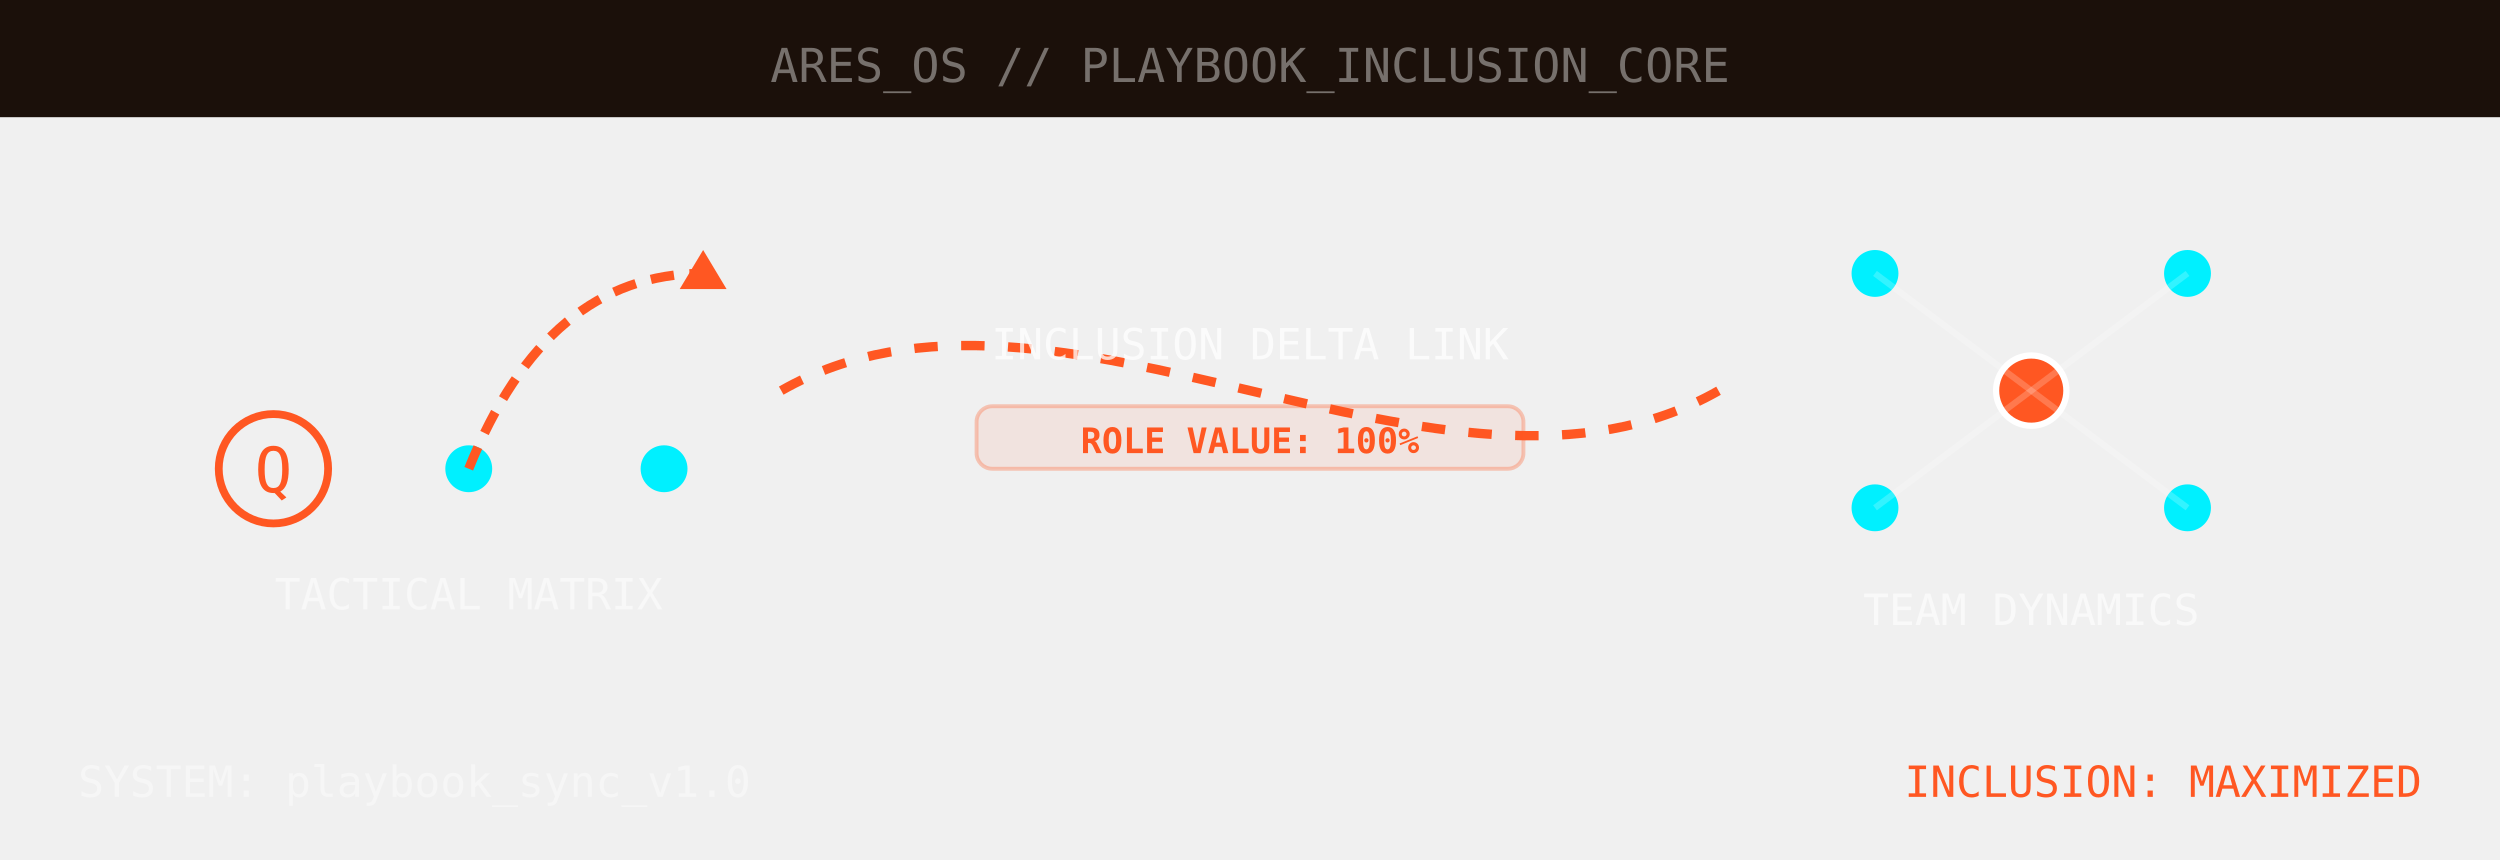
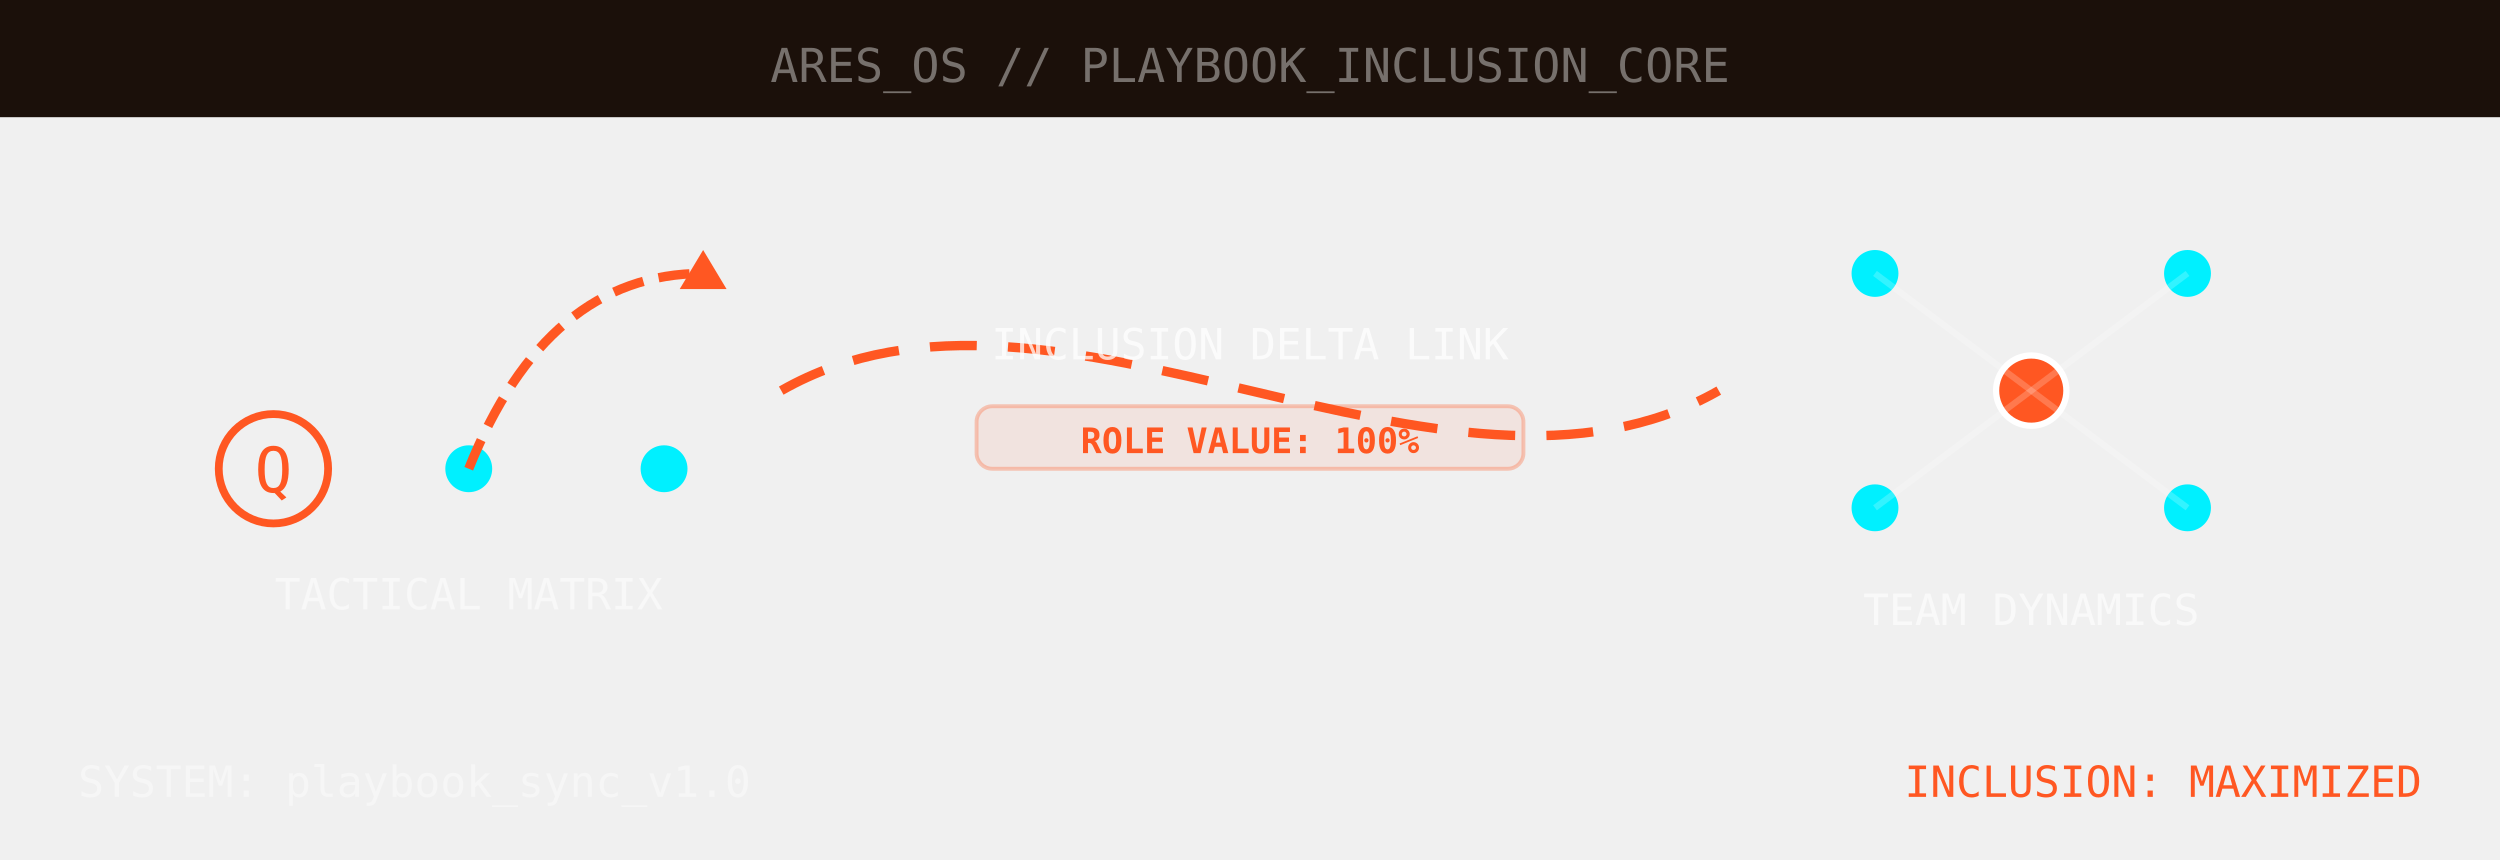
<svg xmlns="http://www.w3.org/2000/svg" viewBox="0 0 320 110" width="100%" height="110px" style="background:#0a0d17;border-radius:8px;border:1px solid rgba(255,87,34,0.22);box-shadow:inset 0 0 10px rgba(0,0,0,0.4)">
+   <style>
+     @keyframes arrowDash { from { stroke-dashoffset: 12; } to { stroke-dashoffset: 0; } }
+     @keyframes teamPulse { 0%, 100% { transform: scale(0.98); opacity: 0.8; } 50% { transform: scale(1.02); opacity: 1; } }
+     @keyframes shakePlay { 0%, 100% { transform: translate(0, 0); } 50% { transform: translate(0.5px, 0.5px); } }
+     .play-arrow { animation: arrowDash 0.8s linear infinite; }
+     .team-node { animation: teamPulse 2.5s infinite ease-in-out; }
+     .playbook-vibrate { animation: shakePlay 0.15s infinite ease-in-out; }
+   </style>
  <rect x="0" y="0" width="320" height="15" fill="#1b100a" />
  <text x="160" y="10.5" fill="rgba(255,255,255,0.4)" font-size="6" font-family="monospace" text-anchor="middle">ARES_OS // PLAYBOOK_INCLUSION_CORE</text>
  <g transform="translate(15, 20)">
-     <circle cx="20" cy="40" r="7" fill="none" stroke="#ff5722" stroke-width="1" />
-     <text x="20" y="43" fill="#ff5722" font-size="8" font-family="monospace" text-anchor="middle">Q</text>
-     <circle cx="45" cy="40" r="3" fill="#00f0ff" />
-     <circle cx="70" cy="40" r="3" fill="#00f0ff" />
-     <path d="M 45,40 Q 55,15 75,15" fill="none" stroke="#ff5722" stroke-width="1.2" stroke-dasharray="3 2" />
-     <polygon points="75,12 72,17 78,17" fill="#ff5722" />
+     <g class="playbook-vibrate">
+       <circle cx="20" cy="40" r="7" fill="none" stroke="#ff5722" stroke-width="1" />
+       <text x="20" y="43" fill="#ff5722" font-size="8" font-family="monospace" text-anchor="middle">Q</text>
+       <circle cx="45" cy="40" r="3" fill="#00f0ff" />
+       <circle cx="70" cy="40" r="3" fill="#00f0ff" />
+       <path d="M 45,40 Q 55,15 75,15" fill="none" stroke="#ff5722" stroke-width="1.2" stroke-dasharray="4 2" class="play-arrow" />
+       <polygon points="75,12 72,17 78,17" fill="#ff5722" />
+     </g>
    <text x="45" y="58" fill="rgba(255,255,255,0.5)" font-size="5.5" font-family="monospace" text-anchor="middle">TACTICAL MATRIX</text>
  </g>
  <g>
-     <path d="M 100,50 C 135,30 185,70 220,50" fill="none" stroke="#ff5722" stroke-width="1.2" stroke-dasharray="3 3" />
+     <path d="M 100,50 C 135,30 185,70 220,50" fill="none" stroke="#ff5722" stroke-width="1.2" stroke-dasharray="6 4" class="play-arrow" />
    <text x="160" y="46" fill="#fff" font-size="5.5" font-family="monospace" text-anchor="middle" opacity="0.75">INCLUSION DELTA LINK</text>
    <rect x="125" y="52" width="70" height="8" rx="2" fill="rgba(255,87,34,0.08)" stroke="rgba(255,87,34,0.3)" stroke-width="0.5" />
    <text x="160" y="58" fill="#ff5722" font-size="4.5" font-family="monospace" text-anchor="middle" font-weight="bold">ROLE VALUE: 100%</text>
  </g>
  <g transform="translate(210, 20)">
-     <circle cx="50" cy="30" r="4.5" fill="#ff5722" stroke="#fff" stroke-width="0.8" />
-     <circle cx="30" cy="15" r="3" fill="#00f0ff" />
-     <circle cx="70" cy="15" r="3" fill="#00f0ff" />
-     <circle cx="30" cy="45" r="3" fill="#00f0ff" />
-     <circle cx="70" cy="45" r="3" fill="#00f0ff" />
-     <line x1="50" y1="30" x2="30" y2="15" stroke="rgba(255,255,255,0.2)" stroke-width="0.8" />
-     <line x1="50" y1="30" x2="70" y2="15" stroke="rgba(255,255,255,0.2)" stroke-width="0.8" />
-     <line x1="50" y1="30" x2="30" y2="45" stroke="rgba(255,255,255,0.2)" stroke-width="0.8" />
-     <line x1="50" y1="30" x2="70" y2="45" stroke="rgba(255,255,255,0.2)" stroke-width="0.8" />
+     <g class="team-node" style="transform-origin: 50px 30px;">
+       <circle cx="50" cy="30" r="4.5" fill="#ff5722" stroke="#fff" stroke-width="0.8" />
+       <circle cx="30" cy="15" r="3" fill="#00f0ff" />
+       <circle cx="70" cy="15" r="3" fill="#00f0ff" />
+       <circle cx="30" cy="45" r="3" fill="#00f0ff" />
+       <circle cx="70" cy="45" r="3" fill="#00f0ff" />
+       <line x1="50" y1="30" x2="30" y2="15" stroke="rgba(255,255,255,0.2)" stroke-width="0.8" />
+       <line x1="50" y1="30" x2="70" y2="15" stroke="rgba(255,255,255,0.2)" stroke-width="0.8" />
+       <line x1="50" y1="30" x2="30" y2="45" stroke="rgba(255,255,255,0.2)" stroke-width="0.8" />
+       <line x1="50" y1="30" x2="70" y2="45" stroke="rgba(255,255,255,0.2)" stroke-width="0.8" />
+     </g>
    <text x="50" y="60" fill="rgba(255,255,255,0.6)" font-size="5.5" font-family="monospace" text-anchor="middle">TEAM DYNAMICS</text>
  </g>
  <text x="10" y="102" fill="rgba(255,255,255,0.4)" font-size="5.5" font-family="monospace" text-anchor="start">SYSTEM: playbook_sync_v1.0</text>
  <text x="310" y="102" fill="#ff5722" font-size="5.5" font-family="monospace" text-anchor="end">INCLUSION: MAXIMIZED</text>
</svg>
